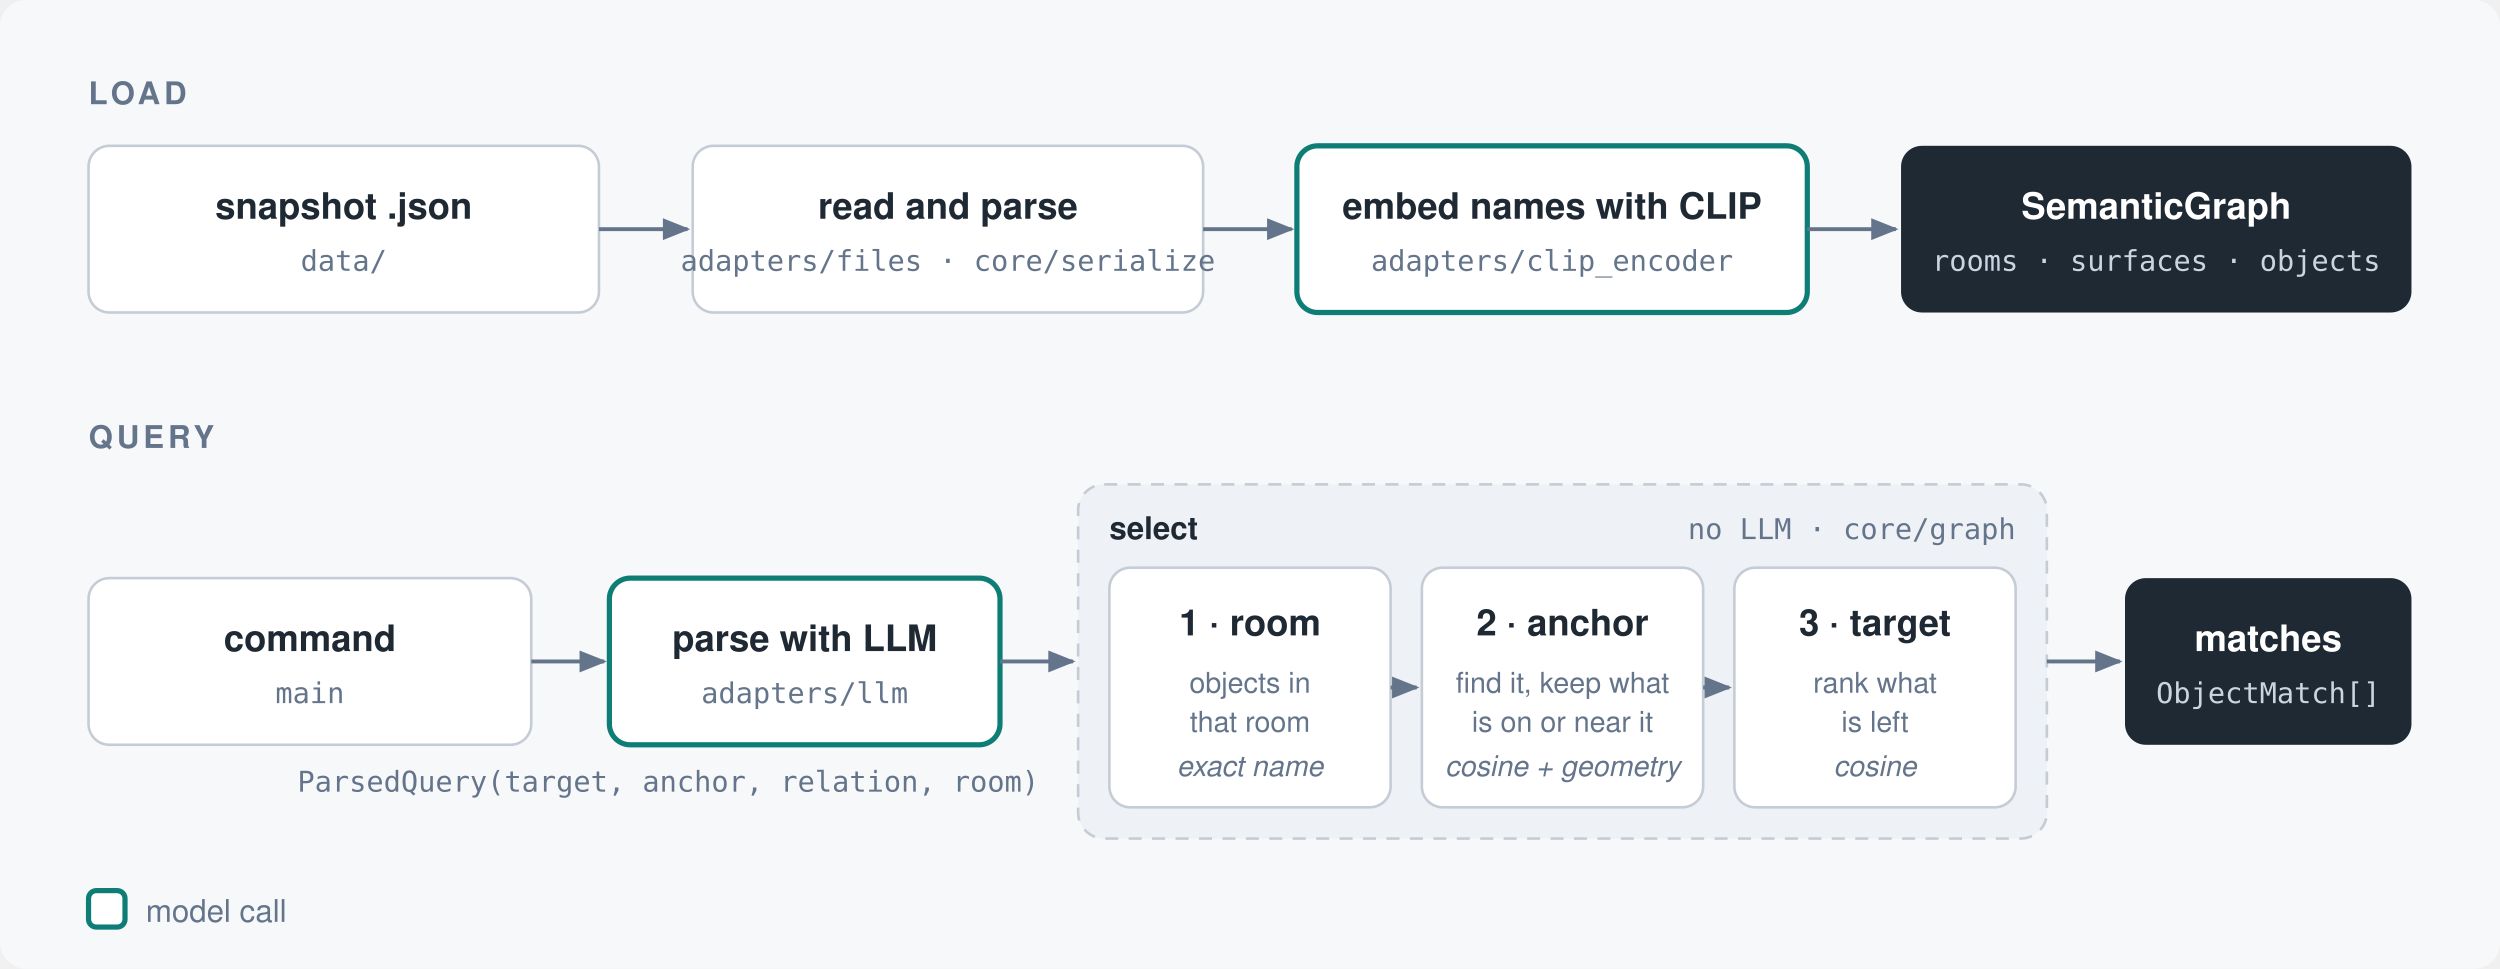
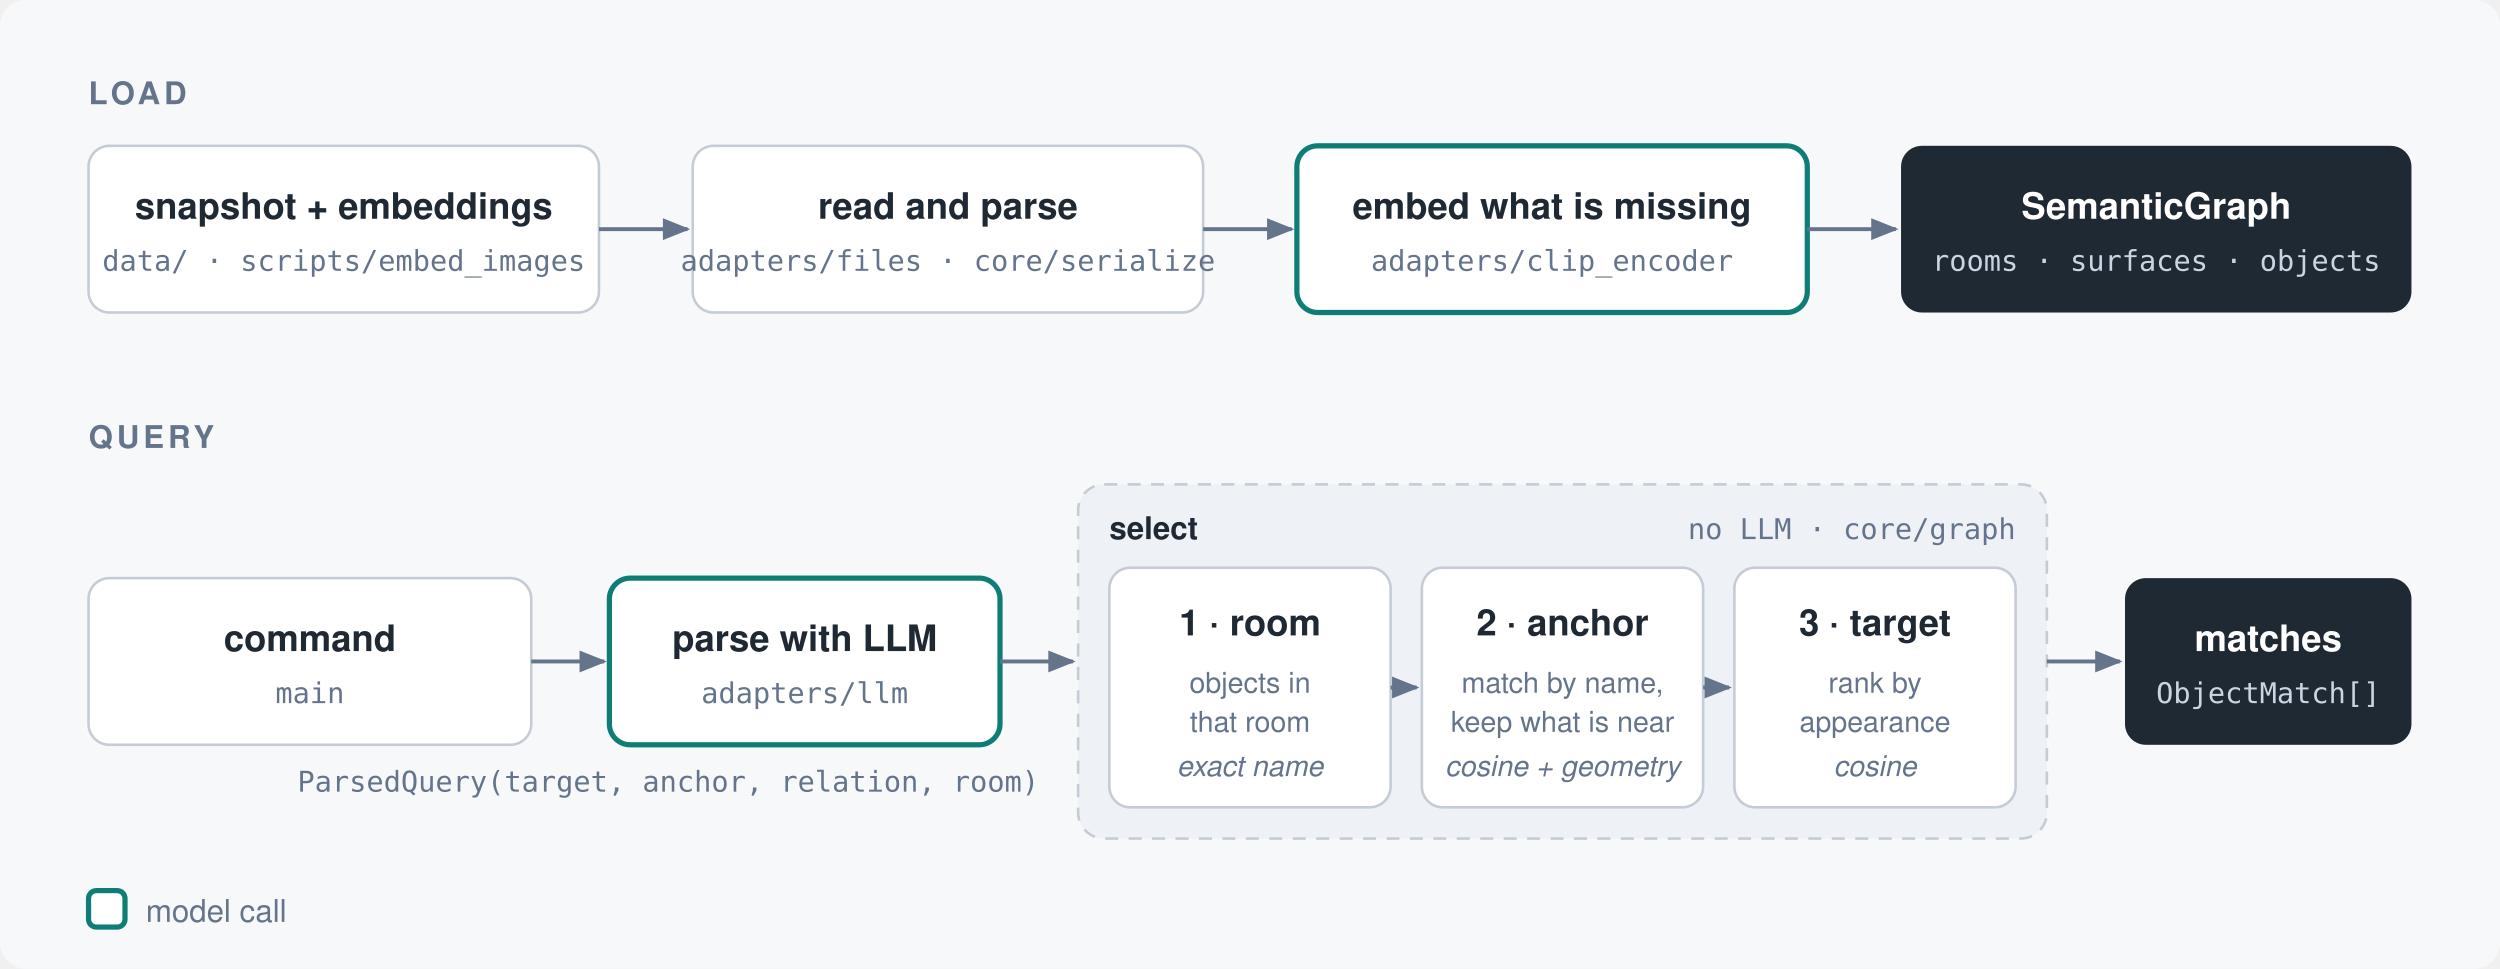
<svg xmlns="http://www.w3.org/2000/svg" viewBox="0 0 960 372" font-family="-apple-system, 'Segoe UI', Helvetica, Arial, sans-serif">
  <defs>
    <marker id="arrow" viewBox="0 0 10 10" refX="9" refY="5" markerWidth="7" markerHeight="7" orient="auto">
      <path d="M0 1 L10 5 L0 9 z" fill="#64748b" />
    </marker>
  </defs>
  <rect width="960" height="372" rx="10" fill="#f7f8fa" />
  <text x="34" y="40" font-size="12" font-weight="700" fill="#64748b" letter-spacing="1.5">LOAD</text>
  <g font-size="14" fill="#1f2933" text-anchor="middle">
    <rect x="34" y="56" width="196" height="64" rx="8" fill="#fff" stroke="#c5ccd6" />
-     <text x="132" y="84" font-weight="600">snapshot .json</text>
+     <text x="132" y="84" font-weight="600">snapshot + embeddings</text>
    <rect x="266" y="56" width="196" height="64" rx="8" fill="#fff" stroke="#c5ccd6" />
    <text x="364" y="84" font-weight="600">read and parse</text>
    <rect x="498" y="56" width="196" height="64" rx="8" fill="#fff" stroke="#0d7d75" stroke-width="2" />
-     <text x="596" y="84" font-weight="600">embed names with CLIP</text>
+     <text x="596" y="84" font-weight="600">embed what is missing</text>
    <rect x="730" y="56" width="196" height="64" rx="8" fill="#1f2933" />
    <text x="828" y="84" font-weight="600" fill="#fff">SemanticGraph</text>
  </g>
  <g font-size="11" fill="#64748b" text-anchor="middle" font-family="ui-monospace, Menlo, Consolas, monospace">
-     <text x="132" y="104">data/</text>
+     <text x="132" y="104">data/ · scripts/embed_images</text>
    <text x="364" y="104">adapters/files · core/serialize</text>
    <text x="596" y="104">adapters/clip_encoder</text>
    <text x="828" y="104" fill="#cbd5e1">rooms · surfaces · objects</text>
  </g>
  <g stroke="#64748b" stroke-width="1.5" marker-end="url(#arrow)">
    <line x1="230" y1="88" x2="264" y2="88" />
    <line x1="462" y1="88" x2="496" y2="88" />
    <line x1="694" y1="88" x2="728" y2="88" />
  </g>
  <text x="34" y="172" font-size="12" font-weight="700" fill="#64748b" letter-spacing="1.5">QUERY</text>
  <rect x="414" y="186" width="372" height="136" rx="10" fill="#eef1f5" stroke="#c5ccd6" stroke-dasharray="5 4" />
  <text x="426" y="207" font-size="12" font-weight="600" fill="#1f2933">select</text>
  <text x="774" y="207" font-size="11" fill="#64748b" text-anchor="end" font-family="ui-monospace, Menlo, Consolas, monospace">no LLM · core/graph</text>
  <g font-size="14" fill="#1f2933" text-anchor="middle">
    <rect x="34" y="222" width="170" height="64" rx="8" fill="#fff" stroke="#c5ccd6" />
    <text x="119" y="250" font-weight="600">command</text>
    <rect x="234" y="222" width="150" height="64" rx="8" fill="#fff" stroke="#0d7d75" stroke-width="2" />
    <text x="309" y="250" font-weight="600">parse with LLM</text>
    <rect x="426" y="218" width="108" height="92" rx="8" fill="#fff" stroke="#c5ccd6" />
    <text x="480" y="244" font-weight="600">1 · room</text>
    <rect x="546" y="218" width="108" height="92" rx="8" fill="#fff" stroke="#c5ccd6" />
    <text x="600" y="244" font-weight="600">2 · anchor</text>
    <rect x="666" y="218" width="108" height="92" rx="8" fill="#fff" stroke="#c5ccd6" />
    <text x="720" y="244" font-weight="600">3 · target</text>
    <rect x="816" y="222" width="110" height="64" rx="8" fill="#1f2933" />
    <text x="871" y="250" font-weight="600" fill="#fff">matches</text>
  </g>
  <g font-size="11" fill="#64748b" text-anchor="middle">
    <text x="480" y="266">objects in</text>
    <text x="480" y="281">that room</text>
    <text x="480" y="298" font-style="italic">exact name</text>
-     <text x="600" y="266">find it, keep what</text>
-     <text x="600" y="281">is on or near it</text>
+     <text x="600" y="266">match by name,</text>
+     <text x="600" y="281">keep what is near</text>
    <text x="600" y="298" font-style="italic">cosine + geometry</text>
-     <text x="720" y="266">rank what</text>
-     <text x="720" y="281">is left</text>
+     <text x="720" y="266">rank by</text>
+     <text x="720" y="281">appearance</text>
    <text x="720" y="298" font-style="italic">cosine</text>
  </g>
  <g font-size="11" fill="#64748b" text-anchor="middle" font-family="ui-monospace, Menlo, Consolas, monospace">
    <text x="119" y="270">main</text>
    <text x="309" y="270">adapters/llm</text>
    <text x="871" y="270" fill="#cbd5e1">ObjectMatch[]</text>
  </g>
  <g stroke="#64748b" stroke-width="1.5" marker-end="url(#arrow)">
    <line x1="204" y1="254" x2="232" y2="254" />
    <line x1="384" y1="254" x2="412" y2="254" />
    <line x1="534" y1="264" x2="544" y2="264" />
    <line x1="654" y1="264" x2="664" y2="264" />
    <line x1="786" y1="254" x2="814" y2="254" />
  </g>
  <text x="399" y="304" font-size="11" fill="#64748b" text-anchor="end" font-family="ui-monospace, Menlo, Consolas, monospace">ParsedQuery(target, anchor, relation, room)</text>
  <rect x="34" y="342" width="14" height="14" rx="3" fill="#fff" stroke="#0d7d75" stroke-width="2" />
  <text x="56" y="354" font-size="12" fill="#64748b">model call</text>
</svg>
